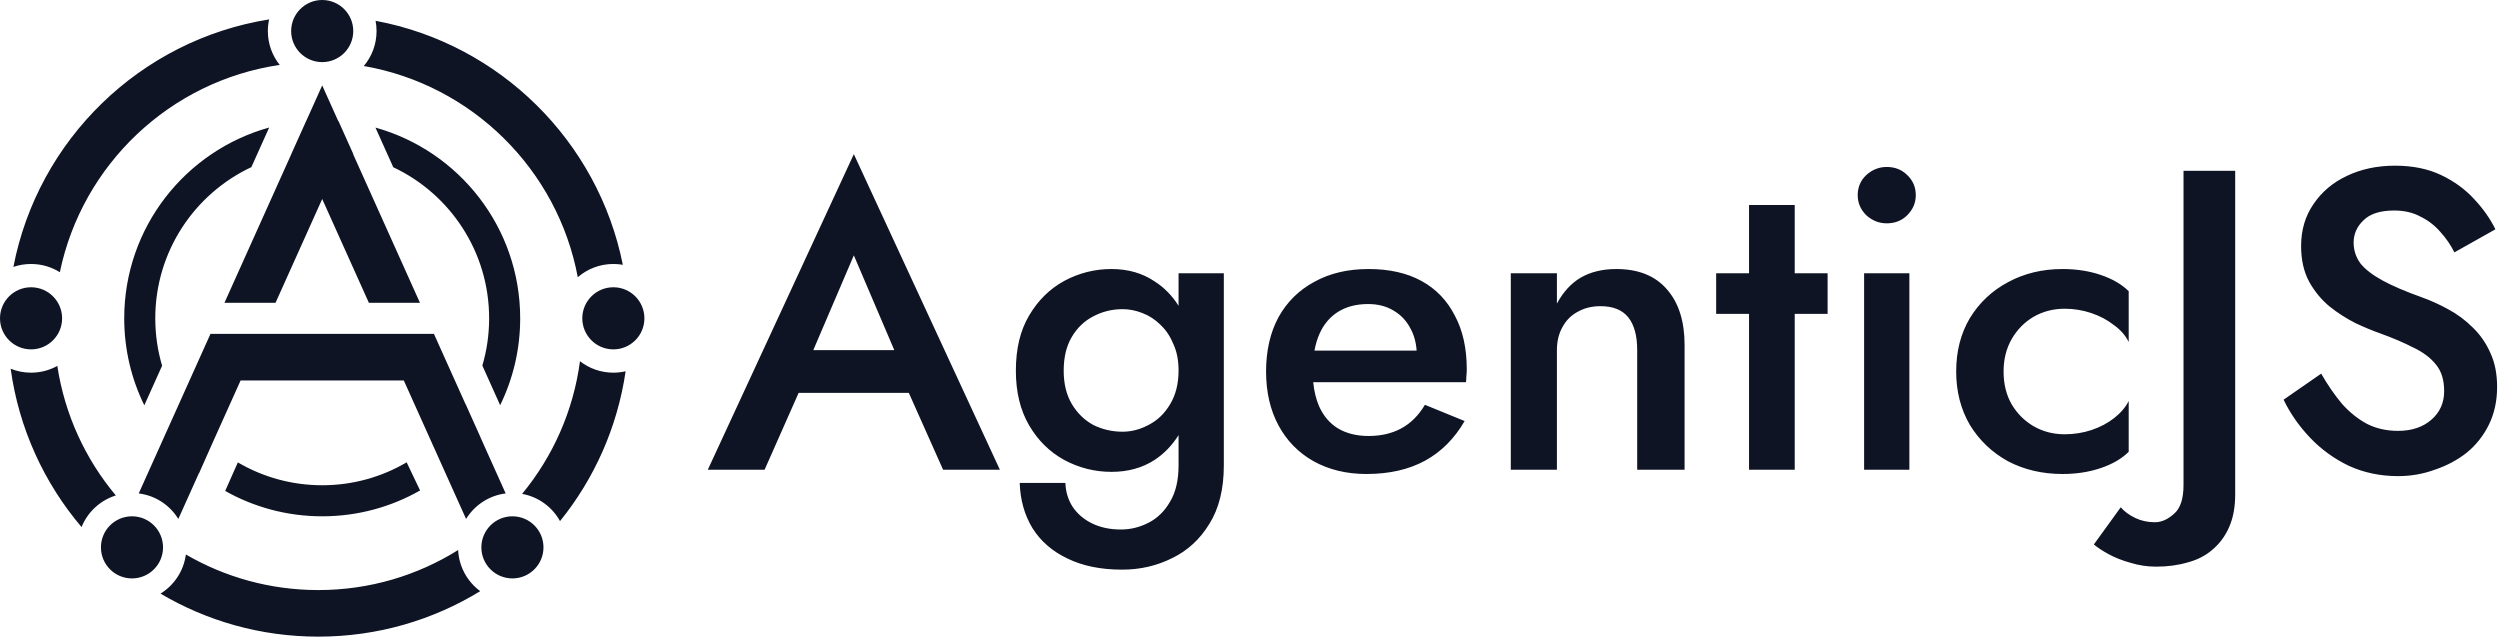
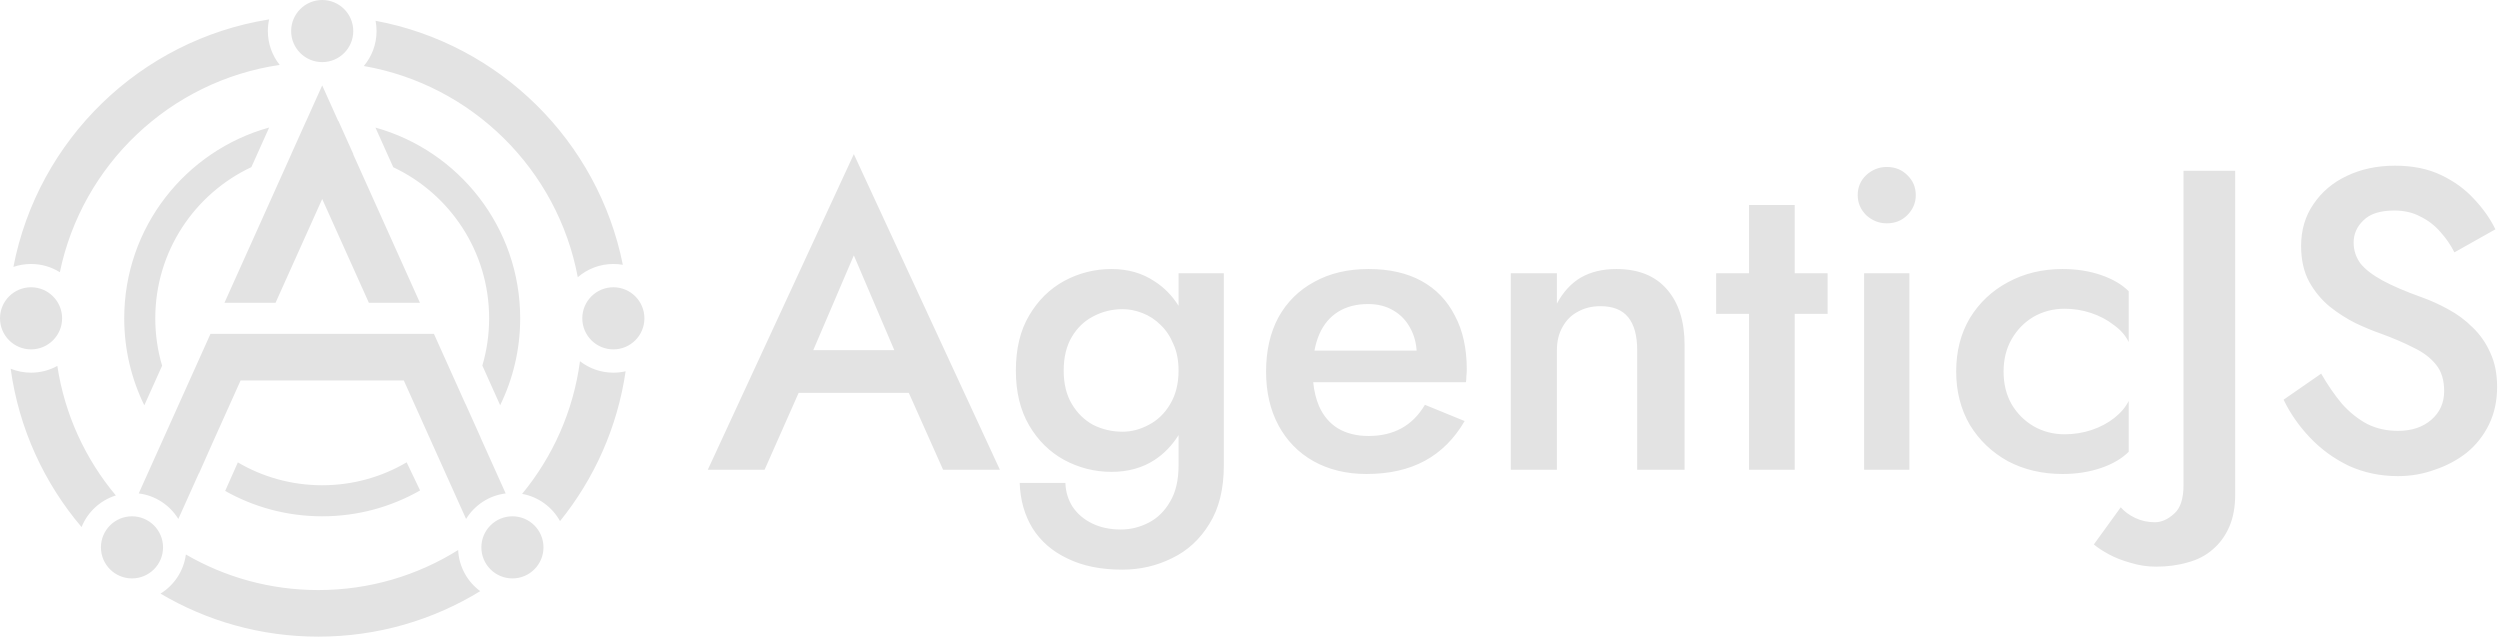
<svg xmlns="http://www.w3.org/2000/svg" width="644" height="164" viewBox="0 0 644 164" fill="none">
-   <path fill-rule="evenodd" clip-rule="evenodd" d="M91 8C91 12.418 87.418 16 83 16C78.582 16 75 12.418 75 8C75 3.582 78.582 0 83 0C87.418 0 91 3.582 91 8ZM97 8C97 11.43 95.767 14.572 93.719 17.006C121.593 21.848 143.644 43.662 148.838 71.414C151.293 69.287 154.496 68 158 68C158.833 68 159.649 68.073 160.443 68.212C154.065 36.35 128.76 11.323 96.751 5.357C96.914 6.213 97 7.096 97 8ZM161.159 95.642C160.144 95.876 159.086 96 158 96C154.759 96 151.776 94.899 149.403 93.05C147.69 105.929 142.373 117.669 134.499 127.222C138.707 127.98 142.262 130.62 144.262 134.238C153.051 123.36 159.047 110.131 161.159 95.642ZM82 152C95.228 152 107.573 148.223 118.017 141.689C118.227 146.034 120.419 149.86 123.708 152.281C111.563 159.715 97.282 164 82 164C67.159 164 53.263 159.959 41.35 152.918C44.848 150.755 47.323 147.096 47.881 142.834C57.91 148.662 69.565 152 82 152ZM29.839 127.629C22.028 118.3 16.673 106.845 14.769 94.258C12.763 95.368 10.455 96 8 96C6.142 96 4.369 95.638 2.747 94.981C4.867 110.418 11.39 124.451 21.009 135.772C22.57 131.896 25.816 128.879 29.839 127.629ZM15.417 70.124C21.163 42.408 43.78 20.868 72.049 16.723C70.141 14.33 69 11.298 69 8C69 6.97 69.111 5.966 69.322 4.999C36.153 10.28 9.78 35.948 3.451 68.756C4.877 68.266 6.407 68 8 68C10.724 68 13.266 68.778 15.417 70.124ZM34 149C38.418 149 42 145.418 42 141C42 136.582 38.418 133 34 133C29.582 133 26 136.582 26 141C26 145.418 29.582 149 34 149ZM140 141C140 145.418 136.418 149 132 149C127.582 149 124 145.418 124 141C124 136.582 127.582 133 132 133C136.418 133 140 136.582 140 141ZM158 90C162.418 90 166 86.418 166 82C166 77.582 162.418 74 158 74C153.582 74 150 77.582 150 82C150 86.418 153.582 90 158 90ZM16 82C16 86.418 12.418 90 8 90C3.582 90 -1.52588e-05 86.418 -1.52588e-05 82C-1.52588e-05 77.582 3.582 74 8 74C12.418 74 16 77.582 16 82ZM83 22L78.879 31.164L78.867 31.165L75.012 39.74L75.024 39.738L57.819 78H70.976L83 51.26L95.024 78H108.181L90.976 39.738L91.037 39.75L87.183 31.169L87.121 31.164L83 22ZM111.779 86H108.5H98.621H67.379H58H54.221L35.737 127.107C40.054 127.641 43.762 130.14 45.938 133.682L51.235 121.902L51.266 121.927L54.644 114.326L54.642 114.325L61.983 98H104.017L111.358 114.325L111.346 114.335L111.621 114.91L120.062 133.682C122.238 130.14 125.946 127.641 130.263 127.107L123.764 112.653L123.777 112.635L119.922 104.053L119.907 104.077L111.779 86ZM124.253 94.171C125.39 90.312 126 86.227 126 82C126 64.797 115.898 49.954 101.303 43.078L96.715 32.865C118.22 38.855 134 58.585 134 82C134 90.029 132.145 97.624 128.84 104.381L124.253 94.171ZM83 125C90.938 125 98.374 122.849 104.756 119.098L108.215 126.341C100.778 130.579 92.172 133 83 133C73.918 133 65.39 130.626 58.004 126.465L61.271 119.114C67.647 122.855 75.073 125 83 125ZM32 82C32 58.566 47.806 38.823 69.338 32.85L64.752 43.053C50.127 49.916 40 64.775 40 82C40 86.241 40.614 90.339 41.758 94.209L37.174 104.408C33.86 97.644 32 90.039 32 82ZM205.73 101.2L196.96 121H182.33L219.95 39.71L257.57 121H242.94L234.109 101.2H205.73ZM209.498 90.2H230.375L219.95 65.78L209.498 90.2ZM274.447 124.41H262.677C262.824 128.81 263.924 132.697 265.977 136.07C268.104 139.443 271.111 142.047 274.997 143.88C278.884 145.787 283.577 146.74 289.077 146.74C293.697 146.74 297.987 145.75 301.947 143.77C305.907 141.863 309.097 138.93 311.517 134.97C314.011 131.01 315.257 125.987 315.257 119.9V70.4H303.597V78.776C301.948 76.149 299.895 74.054 297.437 72.49C294.284 70.363 290.581 69.3 286.327 69.3C282.001 69.3 277.931 70.327 274.117 72.38C270.377 74.433 267.371 77.403 265.097 81.29C262.824 85.103 261.687 89.833 261.687 95.48C261.687 100.98 262.824 105.673 265.097 109.56C267.371 113.447 270.377 116.417 274.117 118.47C277.931 120.523 282.001 121.55 286.327 121.55C290.581 121.55 294.284 120.523 297.437 118.47C299.895 116.85 301.948 114.72 303.597 112.08V119.9C303.597 123.713 302.864 126.83 301.397 129.25C300.004 131.67 298.171 133.467 295.897 134.64C293.624 135.813 291.241 136.4 288.747 136.4C285.961 136.4 283.504 135.887 281.377 134.86C279.251 133.833 277.564 132.403 276.317 130.57C275.144 128.737 274.521 126.683 274.447 124.41ZM303.597 95.48C303.597 92.84 303.157 90.567 302.277 88.66C301.471 86.68 300.371 85.03 298.977 83.71C297.584 82.317 296.007 81.29 294.247 80.63C292.561 79.97 290.874 79.64 289.187 79.64C286.474 79.64 283.944 80.263 281.597 81.51C279.324 82.683 277.491 84.443 276.097 86.79C274.704 89.137 274.007 92.033 274.007 95.48C274.007 98.853 274.704 101.713 276.097 104.06C277.491 106.407 279.324 108.203 281.597 109.45C283.944 110.623 286.474 111.21 289.187 111.21C291.461 111.21 293.697 110.623 295.897 109.45C298.171 108.277 300.004 106.517 301.397 104.17C302.864 101.75 303.597 98.853 303.597 95.48ZM338.35 118.8C342.31 121 346.857 122.1 351.99 122.1C357.857 122.1 362.88 120.963 367.06 118.69C371.24 116.417 374.65 113.007 377.29 108.46L367.06 104.28C365.447 106.993 363.43 109.01 361.01 110.33C358.59 111.65 355.767 112.31 352.54 112.31C349.46 112.31 346.82 111.65 344.62 110.33C342.494 109.01 340.88 107.103 339.78 104.61C339.015 102.823 338.515 100.77 338.283 98.45H377.62C377.694 98.157 377.73 97.68 377.73 97.02C377.804 96.36 377.84 95.737 377.84 95.15C377.84 89.723 376.814 85.103 374.76 81.29C372.78 77.403 369.92 74.433 366.18 72.38C362.44 70.327 357.894 69.3 352.54 69.3C347.187 69.3 342.53 70.4 338.57 72.6C334.61 74.727 331.53 77.77 329.33 81.73C327.204 85.69 326.14 90.347 326.14 95.7C326.14 100.98 327.204 105.6 329.33 109.56C331.457 113.52 334.464 116.6 338.35 118.8ZM338.605 90.31C338.899 88.726 339.327 87.296 339.89 86.02C340.99 83.527 342.604 81.62 344.73 80.3C346.857 78.98 349.424 78.32 352.43 78.32C354.924 78.32 357.087 78.87 358.92 79.97C360.827 81.07 362.294 82.61 363.32 84.59C364.238 86.242 364.773 88.148 364.925 90.31H338.605ZM419.43 81.73C420.97 83.637 421.74 86.46 421.74 90.2V121H433.95V88.88C433.95 82.793 432.446 78.027 429.44 74.58C426.433 71.06 422.07 69.3 416.35 69.3C412.83 69.3 409.786 70.033 407.22 71.5C404.726 72.967 402.673 75.203 401.06 78.21V70.4H389.18V121H401.06V90.2C401.06 87.927 401.536 85.947 402.49 84.26C403.443 82.5 404.763 81.18 406.45 80.3C408.136 79.347 410.08 78.87 412.28 78.87C415.506 78.87 417.89 79.823 419.43 81.73ZM450.551 70.4H442.081V80.85H450.551V121H462.321V80.85H470.791V70.4H462.321V52.8H450.551V70.4ZM480.745 45.1C479.278 46.493 478.545 48.217 478.545 50.27C478.545 52.25 479.278 53.973 480.745 55.44C482.285 56.833 484.045 57.53 486.025 57.53C488.151 57.53 489.911 56.833 491.305 55.44C492.771 53.973 493.505 52.25 493.505 50.27C493.505 48.217 492.771 46.493 491.305 45.1C489.911 43.707 488.151 43.01 486.025 43.01C484.045 43.01 482.285 43.707 480.745 45.1ZM518.213 104.17C516.82 101.75 516.123 98.927 516.123 95.7C516.123 92.547 516.82 89.76 518.213 87.34C519.607 84.92 521.477 83.013 523.823 81.62C526.243 80.227 528.92 79.53 531.853 79.53C534.2 79.53 536.473 79.897 538.673 80.63C540.873 81.363 542.817 82.39 544.503 83.71C546.263 84.957 547.547 86.423 548.353 88.11V75.02C546.593 73.26 544.21 71.867 541.203 70.84C538.197 69.813 534.897 69.3 531.303 69.3C526.097 69.3 521.403 70.437 517.223 72.71C513.117 74.91 509.853 77.99 507.433 81.95C505.087 85.91 503.913 90.493 503.913 95.7C503.913 100.833 505.087 105.417 507.433 109.45C509.853 113.41 513.117 116.527 517.223 118.8C521.403 121 526.097 122.1 531.303 122.1C534.897 122.1 538.197 121.587 541.203 120.56C544.21 119.533 546.593 118.14 548.353 116.38V103.29C547.547 104.903 546.3 106.37 544.613 107.69C542.927 109.01 540.983 110.037 538.783 110.77C536.583 111.503 534.273 111.87 531.853 111.87C528.92 111.87 526.243 111.173 523.823 109.78C521.477 108.387 519.607 106.517 518.213 104.17ZM491.855 70.4H480.195V121H491.855V70.4ZM550.045 133.43C548.505 132.697 547.258 131.78 546.304 130.68L539.374 140.25C540.328 141.057 541.611 141.9 543.225 142.78C544.838 143.66 546.708 144.393 548.835 144.98C550.961 145.64 553.161 145.97 555.434 145.97C558.368 145.97 561.081 145.603 563.575 144.87C566.068 144.21 568.195 143.11 569.955 141.57C571.788 140.03 573.218 138.087 574.244 135.74C575.271 133.393 575.785 130.607 575.785 127.38V44H562.475V124.96C562.475 128.48 561.668 130.937 560.054 132.33C558.441 133.797 556.791 134.53 555.105 134.53C553.271 134.53 551.585 134.163 550.045 133.43ZM603.325 104.06C601.418 101.787 599.622 99.183 597.935 96.25L588.255 102.96C589.942 106.48 592.215 109.743 595.075 112.75C597.935 115.757 601.272 118.177 605.085 120.01C608.972 121.77 613.188 122.65 617.735 122.65C621.035 122.65 624.188 122.1 627.195 121C630.275 119.973 633.025 118.507 635.445 116.6C637.865 114.62 639.772 112.2 641.165 109.34C642.558 106.48 643.255 103.253 643.255 99.66C643.255 96.287 642.668 93.353 641.495 90.86C640.395 88.367 638.892 86.203 636.985 84.37C635.078 82.463 632.952 80.887 630.605 79.64C628.332 78.393 626.058 77.367 623.785 76.56C619.678 75.093 616.342 73.663 613.775 72.27C611.208 70.877 609.302 69.41 608.055 67.87C606.882 66.257 606.295 64.46 606.295 62.48C606.295 60.28 607.138 58.373 608.825 56.76C610.512 55.073 613.152 54.23 616.745 54.23C619.312 54.23 621.548 54.743 623.455 55.77C625.435 56.723 627.158 58.043 628.625 59.73C630.092 61.343 631.302 63.103 632.255 65.01L642.815 59.07C641.495 56.357 639.662 53.753 637.315 51.26C635.042 48.767 632.218 46.713 628.845 45.1C625.472 43.487 621.512 42.68 616.965 42.68C612.345 42.68 608.202 43.56 604.535 45.32C600.942 47.007 598.082 49.427 595.955 52.58C593.828 55.66 592.765 59.253 592.765 63.36C592.765 66.953 593.462 70.033 594.855 72.6C596.248 75.093 598.008 77.22 600.135 78.98C602.262 80.667 604.498 82.097 606.845 83.27C609.192 84.37 611.318 85.25 613.225 85.91C616.452 87.083 619.275 88.293 621.695 89.54C624.188 90.713 626.132 92.18 627.525 93.94C628.918 95.627 629.615 97.9 629.615 100.76C629.615 103.767 628.515 106.223 626.315 108.13C624.115 110.037 621.255 110.99 617.735 110.99C614.802 110.99 612.162 110.403 609.815 109.23C607.468 107.983 605.305 106.26 603.325 104.06Z" fill="#0E1424" />
+   <path fill-rule="evenodd" clip-rule="evenodd" d="M91 8C91 12.418 87.418 16 83 16C78.582 16 75 12.418 75 8C75 3.582 78.582 0 83 0C87.418 0 91 3.582 91 8ZM97 8C97 11.43 95.767 14.572 93.719 17.006C121.593 21.848 143.644 43.662 148.838 71.414C151.293 69.287 154.496 68 158 68C158.833 68 159.649 68.073 160.443 68.212C154.065 36.35 128.76 11.323 96.751 5.357C96.914 6.213 97 7.096 97 8ZM161.159 95.642C160.144 95.876 159.086 96 158 96C154.759 96 151.776 94.899 149.403 93.05C147.69 105.929 142.373 117.669 134.499 127.222C138.707 127.98 142.262 130.62 144.262 134.238C153.051 123.36 159.047 110.131 161.159 95.642ZM82 152C95.228 152 107.573 148.223 118.017 141.689C118.227 146.034 120.419 149.86 123.708 152.281C111.563 159.715 97.282 164 82 164C67.159 164 53.263 159.959 41.35 152.918C44.848 150.755 47.323 147.096 47.881 142.834C57.91 148.662 69.565 152 82 152ZM29.839 127.629C22.028 118.3 16.673 106.845 14.769 94.258C12.763 95.368 10.455 96 8 96C6.142 96 4.369 95.638 2.747 94.981C4.867 110.418 11.39 124.451 21.009 135.772C22.57 131.896 25.816 128.879 29.839 127.629ZM15.417 70.124C21.163 42.408 43.78 20.868 72.049 16.723C70.141 14.33 69 11.298 69 8C69 6.97 69.111 5.966 69.322 4.999C36.153 10.28 9.78 35.948 3.451 68.756C4.877 68.266 6.407 68 8 68C10.724 68 13.266 68.778 15.417 70.124ZM34 149C38.418 149 42 145.418 42 141C42 136.582 38.418 133 34 133C29.582 133 26 136.582 26 141C26 145.418 29.582 149 34 149ZM140 141C140 145.418 136.418 149 132 149C127.582 149 124 145.418 124 141C124 136.582 127.582 133 132 133C136.418 133 140 136.582 140 141ZM158 90C162.418 90 166 86.418 166 82C166 77.582 162.418 74 158 74C153.582 74 150 77.582 150 82C150 86.418 153.582 90 158 90ZM16 82C16 86.418 12.418 90 8 90C3.582 90 -1.52588e-05 86.418 -1.52588e-05 82C-1.52588e-05 77.582 3.582 74 8 74C12.418 74 16 77.582 16 82ZM83 22L78.879 31.164L78.867 31.165L75.012 39.74L75.024 39.738L57.819 78H70.976L83 51.26L95.024 78H108.181L90.976 39.738L91.037 39.75L87.183 31.169L87.121 31.164L83 22ZM111.779 86H108.5H98.621H67.379H58H54.221L35.737 127.107C40.054 127.641 43.762 130.14 45.938 133.682L51.235 121.902L51.266 121.927L54.644 114.326L54.642 114.325L61.983 98H104.017L111.358 114.325L111.346 114.335L111.621 114.91L120.062 133.682C122.238 130.14 125.946 127.641 130.263 127.107L123.764 112.653L123.777 112.635L119.922 104.053L119.907 104.077L111.779 86ZM124.253 94.171C125.39 90.312 126 86.227 126 82C126 64.797 115.898 49.954 101.303 43.078L96.715 32.865C118.22 38.855 134 58.585 134 82C134 90.029 132.145 97.624 128.84 104.381L124.253 94.171ZM83 125C90.938 125 98.374 122.849 104.756 119.098L108.215 126.341C100.778 130.579 92.172 133 83 133C73.918 133 65.39 130.626 58.004 126.465L61.271 119.114C67.647 122.855 75.073 125 83 125ZM32 82C32 58.566 47.806 38.823 69.338 32.85L64.752 43.053C50.127 49.916 40 64.775 40 82C40 86.241 40.614 90.339 41.758 94.209L37.174 104.408C33.86 97.644 32 90.039 32 82ZM205.73 101.2L196.96 121H182.33L219.95 39.71L257.57 121H242.94L234.109 101.2H205.73ZM209.498 90.2H230.375L219.95 65.78L209.498 90.2ZM274.447 124.41H262.677C262.824 128.81 263.924 132.697 265.977 136.07C268.104 139.443 271.111 142.047 274.997 143.88C278.884 145.787 283.577 146.74 289.077 146.74C293.697 146.74 297.987 145.75 301.947 143.77C305.907 141.863 309.097 138.93 311.517 134.97C314.011 131.01 315.257 125.987 315.257 119.9V70.4H303.597V78.776C301.948 76.149 299.895 74.054 297.437 72.49C294.284 70.363 290.581 69.3 286.327 69.3C282.001 69.3 277.931 70.327 274.117 72.38C270.377 74.433 267.371 77.403 265.097 81.29C262.824 85.103 261.687 89.833 261.687 95.48C261.687 100.98 262.824 105.673 265.097 109.56C267.371 113.447 270.377 116.417 274.117 118.47C277.931 120.523 282.001 121.55 286.327 121.55C290.581 121.55 294.284 120.523 297.437 118.47C299.895 116.85 301.948 114.72 303.597 112.08V119.9C303.597 123.713 302.864 126.83 301.397 129.25C300.004 131.67 298.171 133.467 295.897 134.64C293.624 135.813 291.241 136.4 288.747 136.4C285.961 136.4 283.504 135.887 281.377 134.86C279.251 133.833 277.564 132.403 276.317 130.57C275.144 128.737 274.521 126.683 274.447 124.41ZM303.597 95.48C303.597 92.84 303.157 90.567 302.277 88.66C301.471 86.68 300.371 85.03 298.977 83.71C297.584 82.317 296.007 81.29 294.247 80.63C292.561 79.97 290.874 79.64 289.187 79.64C286.474 79.64 283.944 80.263 281.597 81.51C279.324 82.683 277.491 84.443 276.097 86.79C274.704 89.137 274.007 92.033 274.007 95.48C274.007 98.853 274.704 101.713 276.097 104.06C277.491 106.407 279.324 108.203 281.597 109.45C283.944 110.623 286.474 111.21 289.187 111.21C291.461 111.21 293.697 110.623 295.897 109.45C298.171 108.277 300.004 106.517 301.397 104.17C302.864 101.75 303.597 98.853 303.597 95.48ZM338.35 118.8C342.31 121 346.857 122.1 351.99 122.1C357.857 122.1 362.88 120.963 367.06 118.69C371.24 116.417 374.65 113.007 377.29 108.46L367.06 104.28C365.447 106.993 363.43 109.01 361.01 110.33C358.59 111.65 355.767 112.31 352.54 112.31C349.46 112.31 346.82 111.65 344.62 110.33C342.494 109.01 340.88 107.103 339.78 104.61C339.015 102.823 338.515 100.77 338.283 98.45H377.62C377.694 98.157 377.73 97.68 377.73 97.02C377.804 96.36 377.84 95.737 377.84 95.15C377.84 89.723 376.814 85.103 374.76 81.29C372.78 77.403 369.92 74.433 366.18 72.38C362.44 70.327 357.894 69.3 352.54 69.3C347.187 69.3 342.53 70.4 338.57 72.6C334.61 74.727 331.53 77.77 329.33 81.73C327.204 85.69 326.14 90.347 326.14 95.7C326.14 100.98 327.204 105.6 329.33 109.56C331.457 113.52 334.464 116.6 338.35 118.8ZM338.605 90.31C338.899 88.726 339.327 87.296 339.89 86.02C340.99 83.527 342.604 81.62 344.73 80.3C346.857 78.98 349.424 78.32 352.43 78.32C354.924 78.32 357.087 78.87 358.92 79.97C360.827 81.07 362.294 82.61 363.32 84.59C364.238 86.242 364.773 88.148 364.925 90.31H338.605ZM419.43 81.73C420.97 83.637 421.74 86.46 421.74 90.2V121H433.95V88.88C433.95 82.793 432.446 78.027 429.44 74.58C426.433 71.06 422.07 69.3 416.35 69.3C412.83 69.3 409.786 70.033 407.22 71.5C404.726 72.967 402.673 75.203 401.06 78.21V70.4H389.18V121H401.06V90.2C401.06 87.927 401.536 85.947 402.49 84.26C403.443 82.5 404.763 81.18 406.45 80.3C408.136 79.347 410.08 78.87 412.28 78.87C415.506 78.87 417.89 79.823 419.43 81.73ZM450.551 70.4H442.081V80.85H450.551V121H462.321V80.85H470.791V70.4H462.321V52.8H450.551V70.4ZM480.745 45.1C479.278 46.493 478.545 48.217 478.545 50.27C478.545 52.25 479.278 53.973 480.745 55.44C482.285 56.833 484.045 57.53 486.025 57.53C488.151 57.53 489.911 56.833 491.305 55.44C492.771 53.973 493.505 52.25 493.505 50.27C493.505 48.217 492.771 46.493 491.305 45.1C489.911 43.707 488.151 43.01 486.025 43.01C484.045 43.01 482.285 43.707 480.745 45.1ZM518.213 104.17C516.82 101.75 516.123 98.927 516.123 95.7C516.123 92.547 516.82 89.76 518.213 87.34C519.607 84.92 521.477 83.013 523.823 81.62C526.243 80.227 528.92 79.53 531.853 79.53C534.2 79.53 536.473 79.897 538.673 80.63C540.873 81.363 542.817 82.39 544.503 83.71C546.263 84.957 547.547 86.423 548.353 88.11V75.02C546.593 73.26 544.21 71.867 541.203 70.84C538.197 69.813 534.897 69.3 531.303 69.3C526.097 69.3 521.403 70.437 517.223 72.71C513.117 74.91 509.853 77.99 507.433 81.95C505.087 85.91 503.913 90.493 503.913 95.7C503.913 100.833 505.087 105.417 507.433 109.45C509.853 113.41 513.117 116.527 517.223 118.8C521.403 121 526.097 122.1 531.303 122.1C534.897 122.1 538.197 121.587 541.203 120.56C544.21 119.533 546.593 118.14 548.353 116.38V103.29C547.547 104.903 546.3 106.37 544.613 107.69C542.927 109.01 540.983 110.037 538.783 110.77C536.583 111.503 534.273 111.87 531.853 111.87C528.92 111.87 526.243 111.173 523.823 109.78C521.477 108.387 519.607 106.517 518.213 104.17ZM491.855 70.4H480.195V121H491.855V70.4ZM550.045 133.43C548.505 132.697 547.258 131.78 546.304 130.68L539.374 140.25C540.328 141.057 541.611 141.9 543.225 142.78C544.838 143.66 546.708 144.393 548.835 144.98C550.961 145.64 553.161 145.97 555.434 145.97C558.368 145.97 561.081 145.603 563.575 144.87C566.068 144.21 568.195 143.11 569.955 141.57C571.788 140.03 573.218 138.087 574.244 135.74C575.271 133.393 575.785 130.607 575.785 127.38V44H562.475V124.96C562.475 128.48 561.668 130.937 560.054 132.33C558.441 133.797 556.791 134.53 555.105 134.53C553.271 134.53 551.585 134.163 550.045 133.43ZM603.325 104.06C601.418 101.787 599.622 99.183 597.935 96.25L588.255 102.96C589.942 106.48 592.215 109.743 595.075 112.75C597.935 115.757 601.272 118.177 605.085 120.01C608.972 121.77 613.188 122.65 617.735 122.65C621.035 122.65 624.188 122.1 627.195 121C630.275 119.973 633.025 118.507 635.445 116.6C637.865 114.62 639.772 112.2 641.165 109.34C642.558 106.48 643.255 103.253 643.255 99.66C643.255 96.287 642.668 93.353 641.495 90.86C640.395 88.367 638.892 86.203 636.985 84.37C635.078 82.463 632.952 80.887 630.605 79.64C628.332 78.393 626.058 77.367 623.785 76.56C619.678 75.093 616.342 73.663 613.775 72.27C611.208 70.877 609.302 69.41 608.055 67.87C606.882 66.257 606.295 64.46 606.295 62.48C606.295 60.28 607.138 58.373 608.825 56.76C610.512 55.073 613.152 54.23 616.745 54.23C619.312 54.23 621.548 54.743 623.455 55.77C625.435 56.723 627.158 58.043 628.625 59.73C630.092 61.343 631.302 63.103 632.255 65.01L642.815 59.07C641.495 56.357 639.662 53.753 637.315 51.26C635.042 48.767 632.218 46.713 628.845 45.1C625.472 43.487 621.512 42.68 616.965 42.68C612.345 42.68 608.202 43.56 604.535 45.32C600.942 47.007 598.082 49.427 595.955 52.58C593.828 55.66 592.765 59.253 592.765 63.36C592.765 66.953 593.462 70.033 594.855 72.6C596.248 75.093 598.008 77.22 600.135 78.98C602.262 80.667 604.498 82.097 606.845 83.27C609.192 84.37 611.318 85.25 613.225 85.91C616.452 87.083 619.275 88.293 621.695 89.54C624.188 90.713 626.132 92.18 627.525 93.94C628.918 95.627 629.615 97.9 629.615 100.76C629.615 103.767 628.515 106.223 626.315 108.13C624.115 110.037 621.255 110.99 617.735 110.99C614.802 110.99 612.162 110.403 609.815 109.23C607.468 107.983 605.305 106.26 603.325 104.06Z" fill="#E3E3E3" />
</svg>
